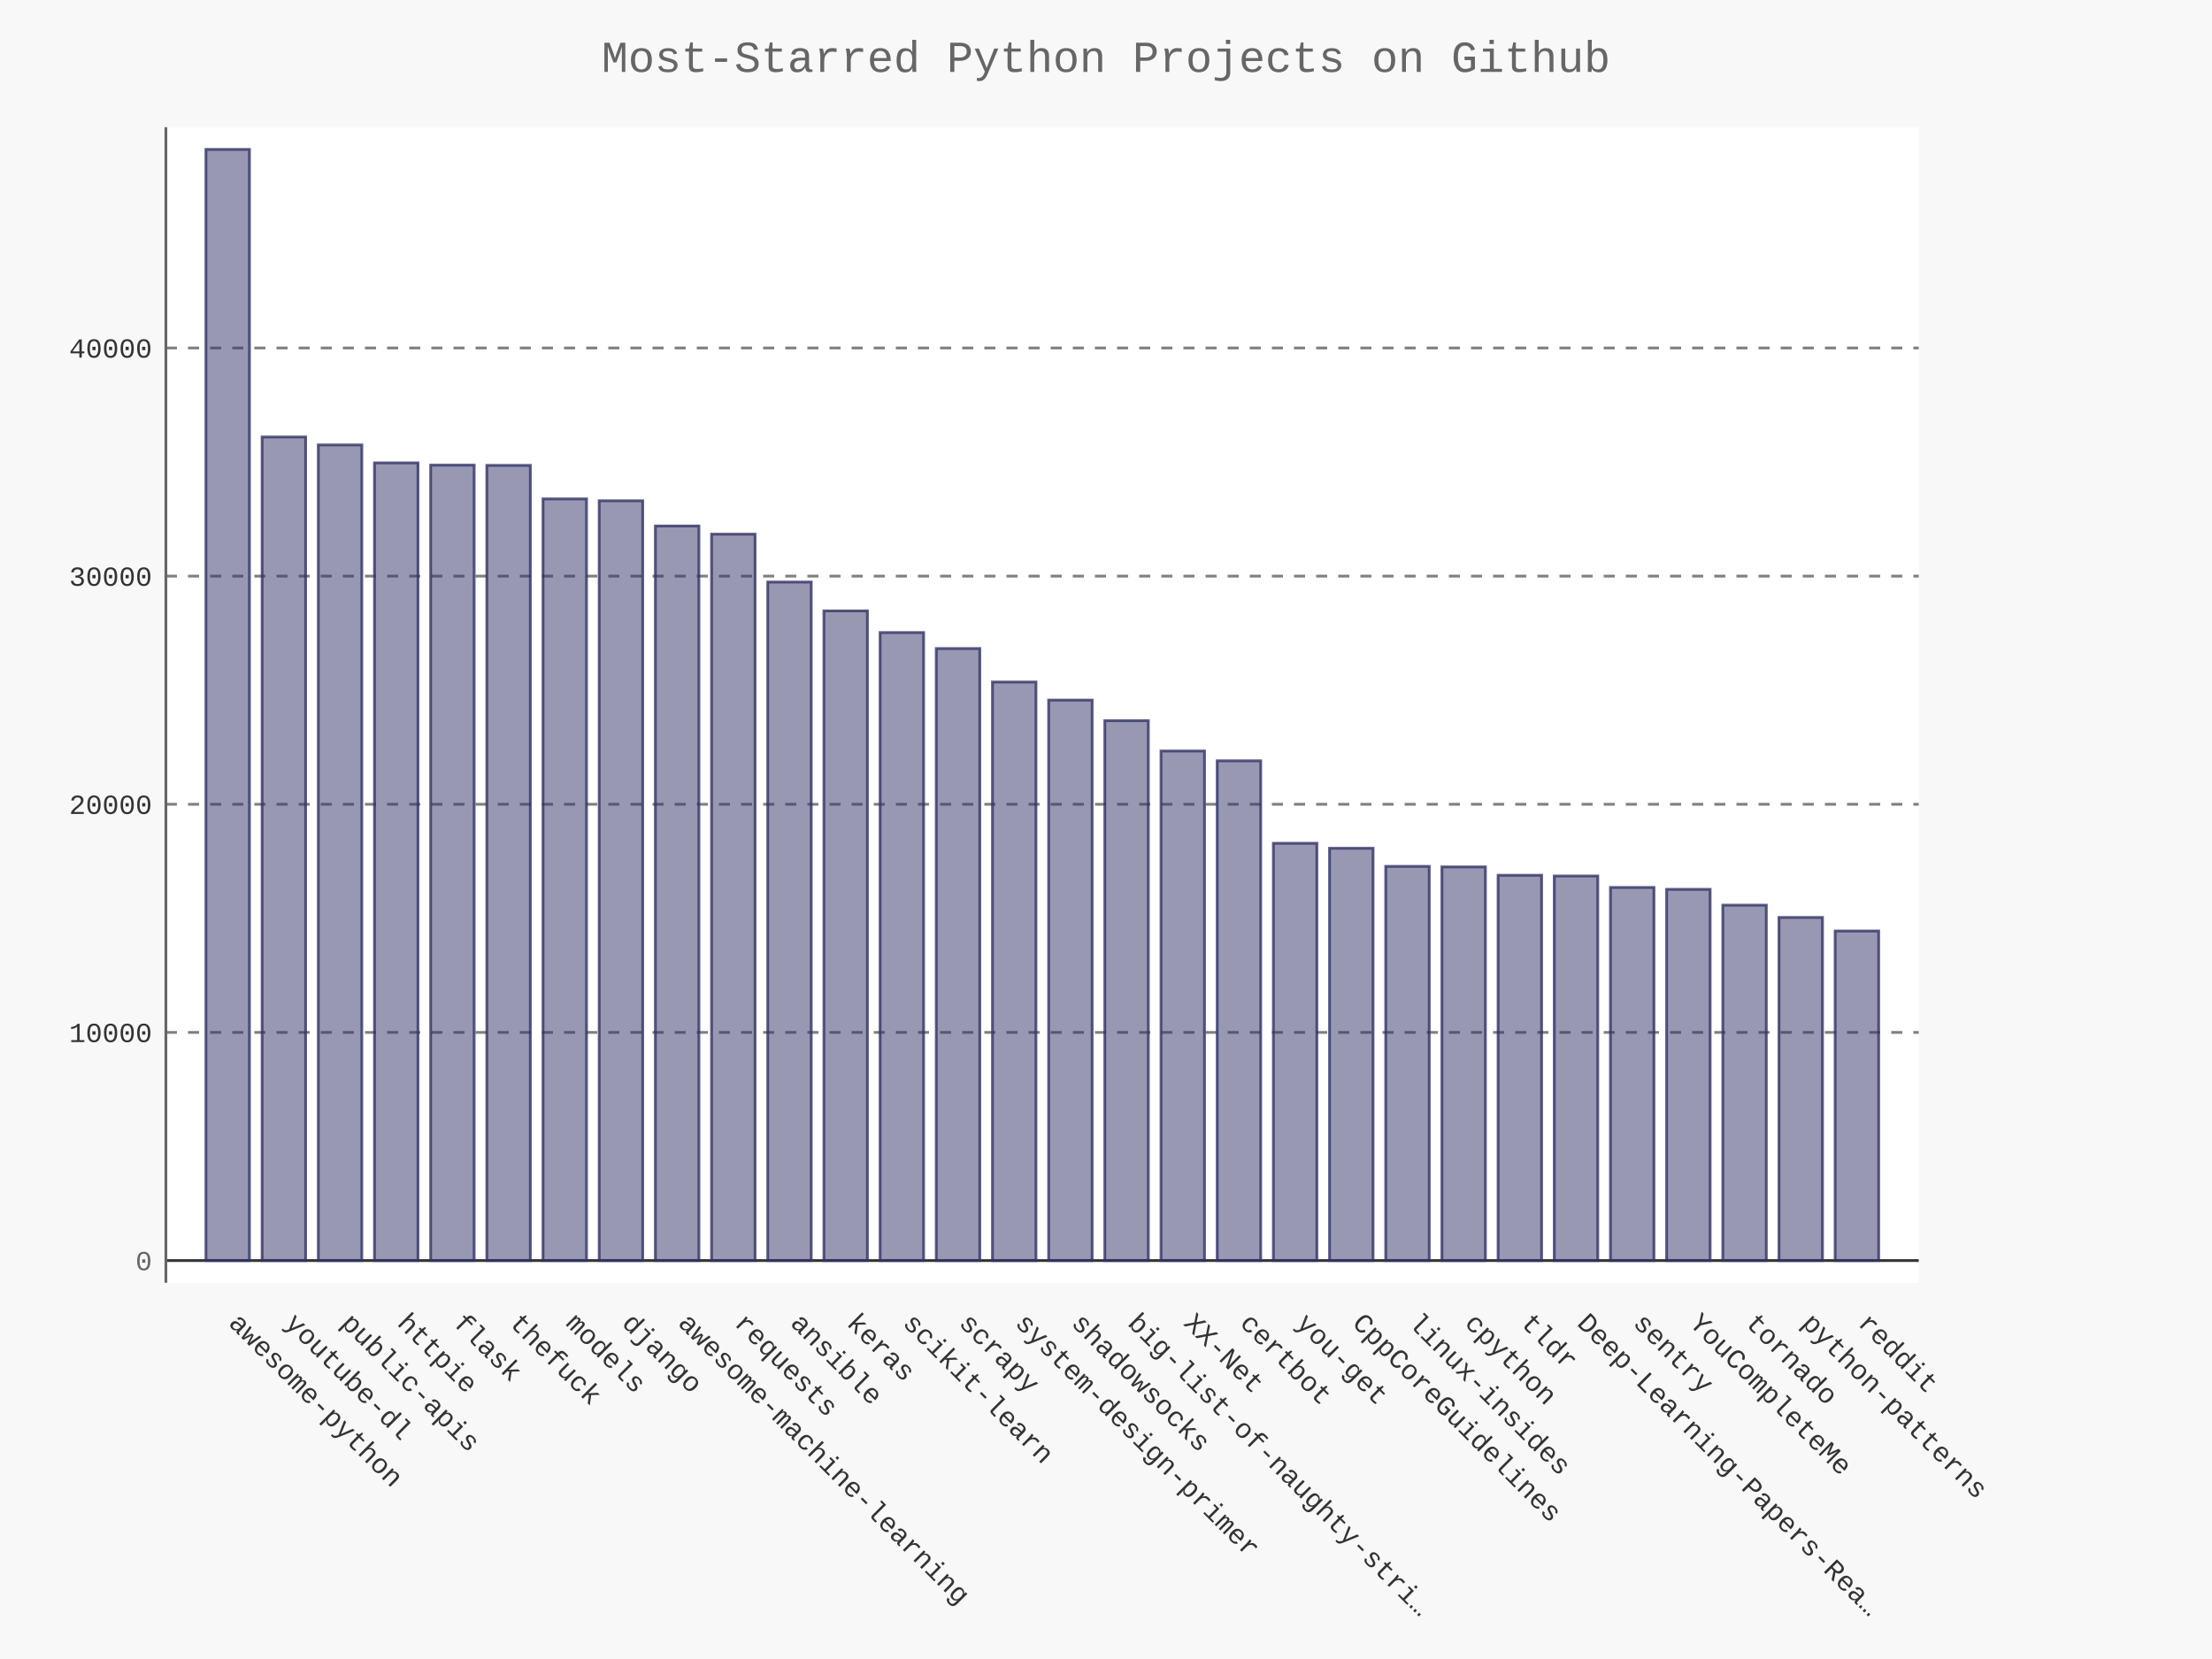
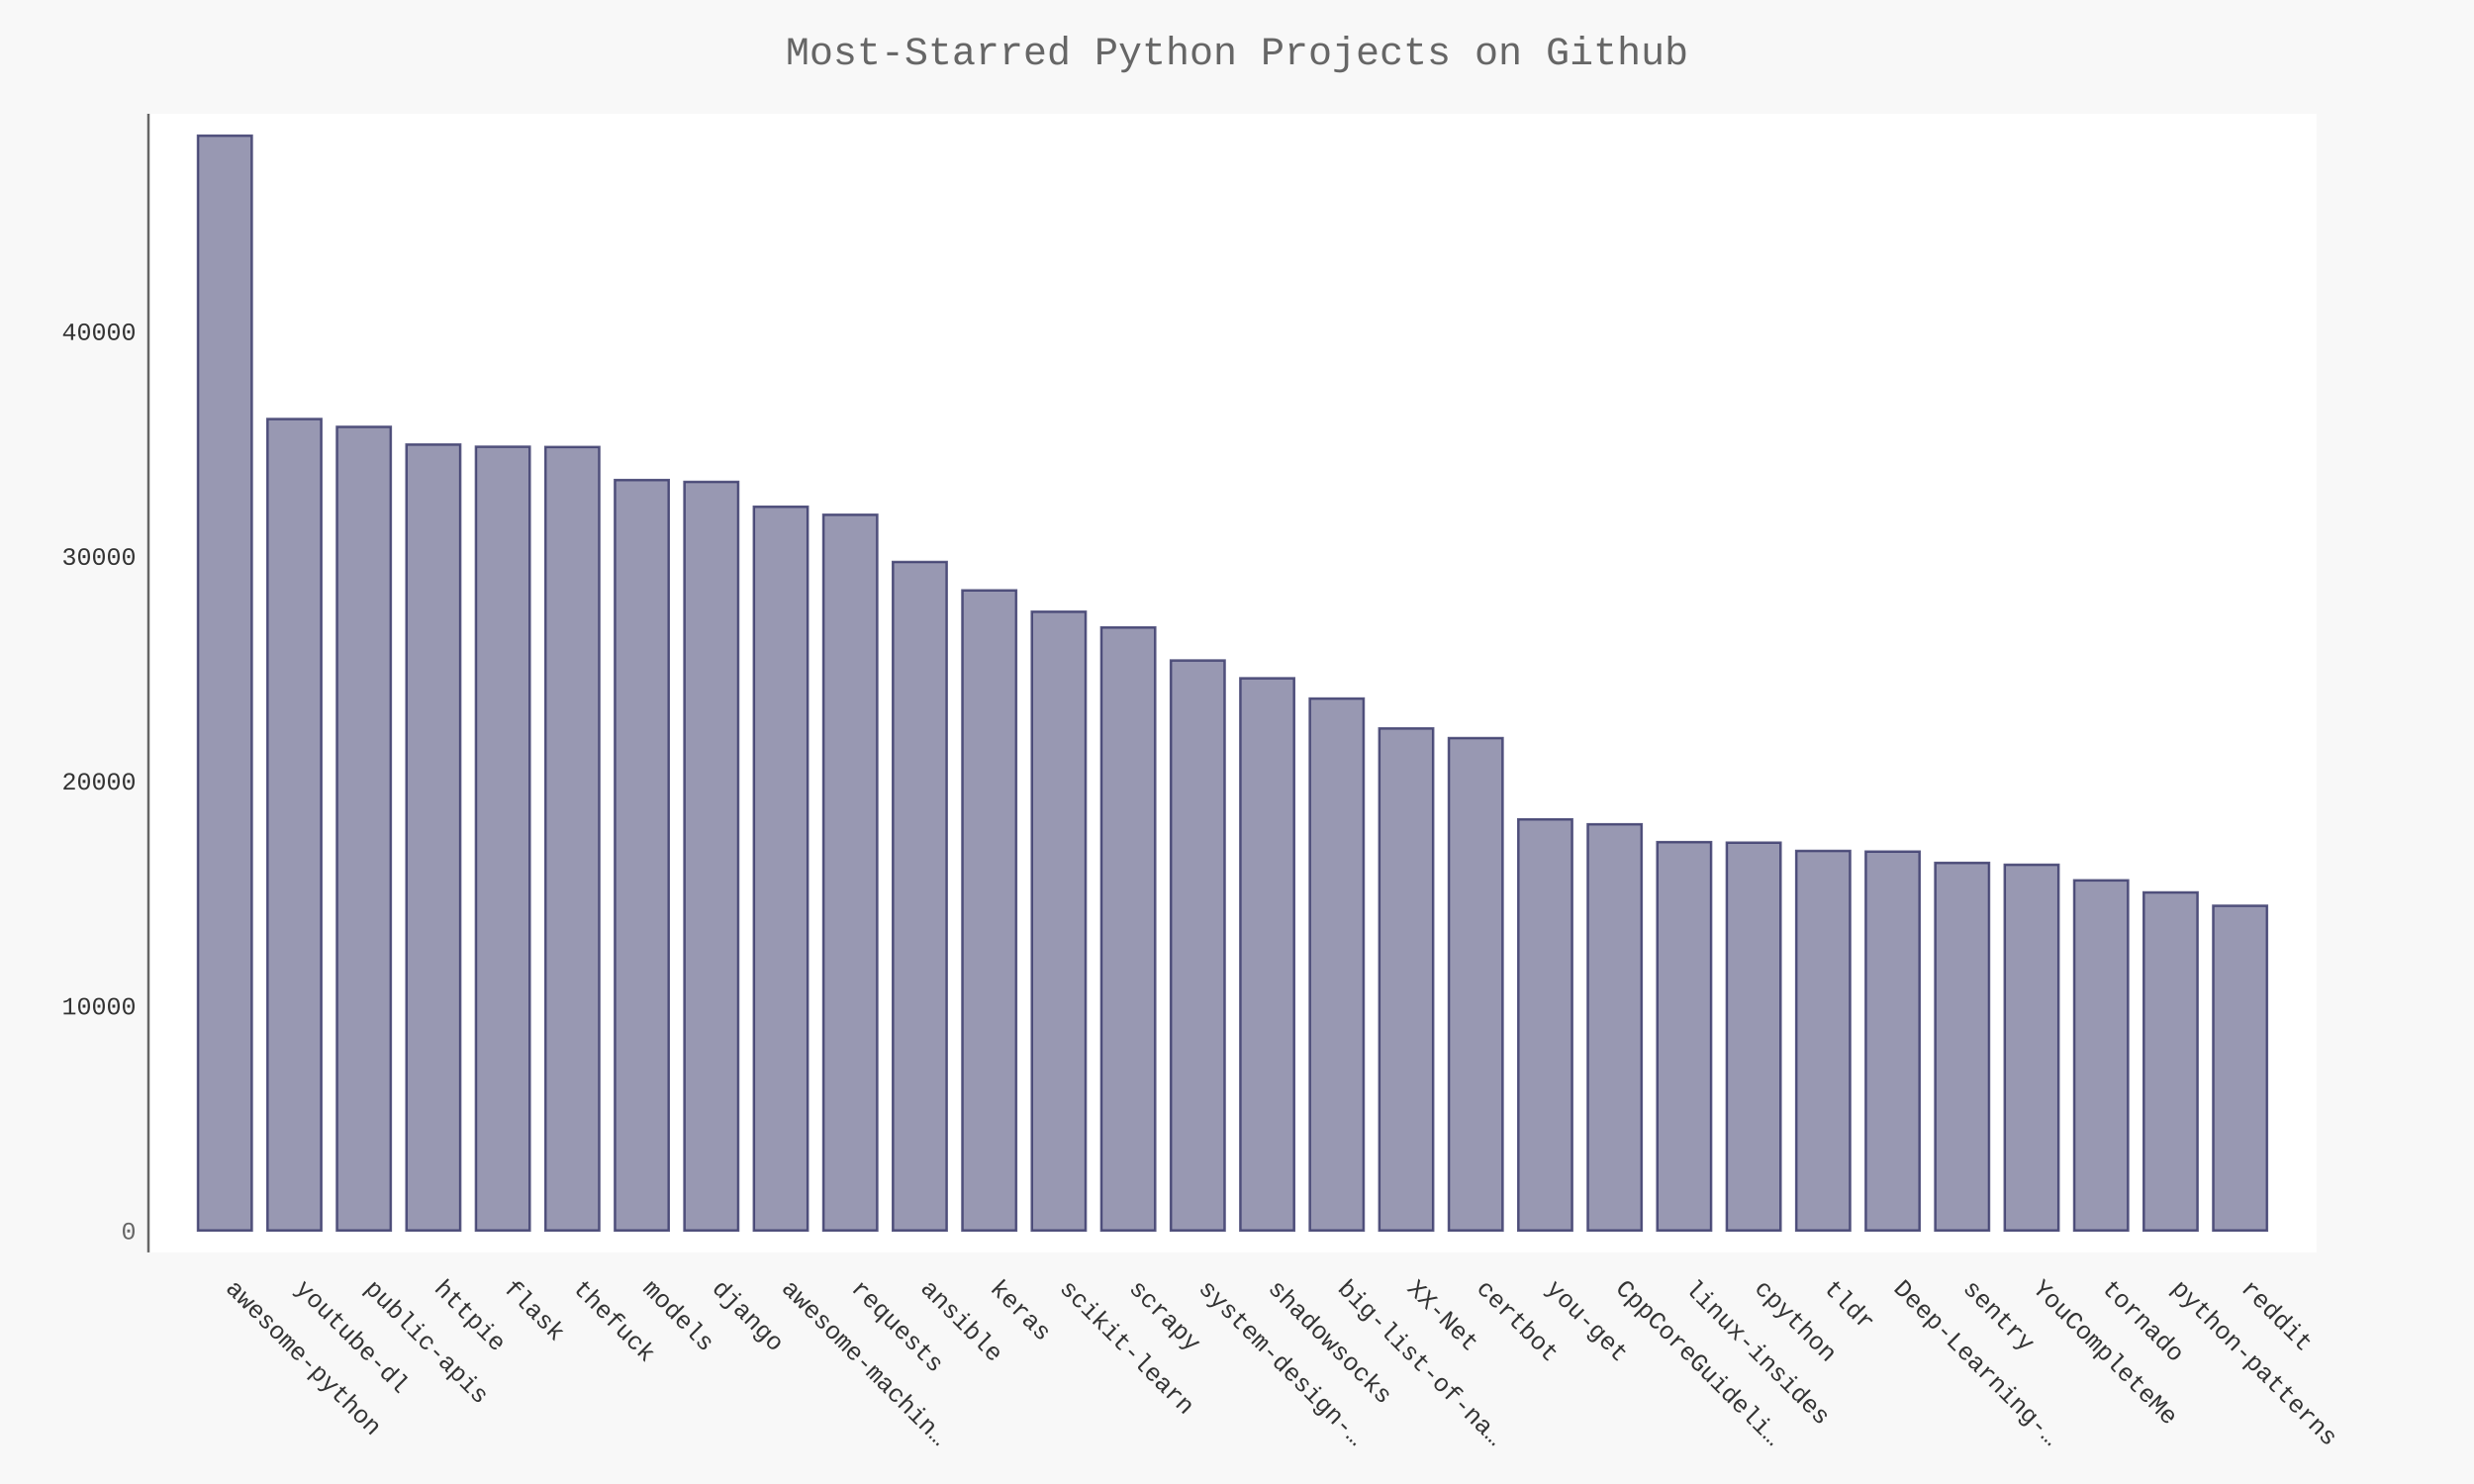
- <svg xmlns="http://www.w3.org/2000/svg" class="pygal-chart" id="chart-b73b1de7-3f4a-409f-a0e2-8036c4e209d2" viewBox="0 0 800 600">
+ <svg xmlns="http://www.w3.org/2000/svg" class="pygal-chart" id="chart-3bca8beb-904e-4b04-8799-5b335b74ffbe" viewBox="0 0 1000 600">
  <defs>
-     <style type="text/css">#chart-b73b1de7-3f4a-409f-a0e2-8036c4e209d2{-webkit-user-select:none;-webkit-font-smoothing:antialiased;font-family:Consolas,"Liberation Mono",Menlo,Courier,monospace}#chart-b73b1de7-3f4a-409f-a0e2-8036c4e209d2 .title{font-family:Consolas,"Liberation Mono",Menlo,Courier,monospace;font-size:16px}#chart-b73b1de7-3f4a-409f-a0e2-8036c4e209d2 .legends .legend text{font-family:Consolas,"Liberation Mono",Menlo,Courier,monospace;font-size:14px}#chart-b73b1de7-3f4a-409f-a0e2-8036c4e209d2 .axis text{font-family:Consolas,"Liberation Mono",Menlo,Courier,monospace;font-size:10px}#chart-b73b1de7-3f4a-409f-a0e2-8036c4e209d2 .axis text.major{font-family:Consolas,"Liberation Mono",Menlo,Courier,monospace;font-size:10px}#chart-b73b1de7-3f4a-409f-a0e2-8036c4e209d2 .text-overlay text.value{font-family:Consolas,"Liberation Mono",Menlo,Courier,monospace;font-size:16px}#chart-b73b1de7-3f4a-409f-a0e2-8036c4e209d2 .text-overlay text.label{font-family:Consolas,"Liberation Mono",Menlo,Courier,monospace;font-size:10px}#chart-b73b1de7-3f4a-409f-a0e2-8036c4e209d2 .tooltip{font-family:Consolas,"Liberation Mono",Menlo,Courier,monospace;font-size:14px}#chart-b73b1de7-3f4a-409f-a0e2-8036c4e209d2 text.no_data{font-family:Consolas,"Liberation Mono",Menlo,Courier,monospace;font-size:64px}
- #chart-b73b1de7-3f4a-409f-a0e2-8036c4e209d2{background-color:#f8f8f8}#chart-b73b1de7-3f4a-409f-a0e2-8036c4e209d2 path,#chart-b73b1de7-3f4a-409f-a0e2-8036c4e209d2 line,#chart-b73b1de7-3f4a-409f-a0e2-8036c4e209d2 rect,#chart-b73b1de7-3f4a-409f-a0e2-8036c4e209d2 circle{-webkit-transition:250ms ease-in;-moz-transition:250ms ease-in;transition:250ms ease-in}#chart-b73b1de7-3f4a-409f-a0e2-8036c4e209d2 .graph &gt; .background{fill:#f8f8f8}#chart-b73b1de7-3f4a-409f-a0e2-8036c4e209d2 .plot &gt; .background{fill:#ffffff}#chart-b73b1de7-3f4a-409f-a0e2-8036c4e209d2 .graph{fill:#333}#chart-b73b1de7-3f4a-409f-a0e2-8036c4e209d2 text.no_data{fill:#666}#chart-b73b1de7-3f4a-409f-a0e2-8036c4e209d2 .title{fill:#666}#chart-b73b1de7-3f4a-409f-a0e2-8036c4e209d2 .legends .legend text{fill:#333}#chart-b73b1de7-3f4a-409f-a0e2-8036c4e209d2 .legends .legend:hover text{fill:#666}#chart-b73b1de7-3f4a-409f-a0e2-8036c4e209d2 .axis .line{stroke:#666}#chart-b73b1de7-3f4a-409f-a0e2-8036c4e209d2 .axis .guide.line{stroke:rgba(0,0,0,0.5)}#chart-b73b1de7-3f4a-409f-a0e2-8036c4e209d2 .axis .major.line{stroke:#333}#chart-b73b1de7-3f4a-409f-a0e2-8036c4e209d2 .axis text.major{fill:#666}#chart-b73b1de7-3f4a-409f-a0e2-8036c4e209d2 .axis.y .guides:hover .guide.line,#chart-b73b1de7-3f4a-409f-a0e2-8036c4e209d2 .line-graph .axis.x .guides:hover .guide.line,#chart-b73b1de7-3f4a-409f-a0e2-8036c4e209d2 .stackedline-graph .axis.x .guides:hover .guide.line,#chart-b73b1de7-3f4a-409f-a0e2-8036c4e209d2 .xy-graph .axis.x .guides:hover .guide.line{stroke:#666}#chart-b73b1de7-3f4a-409f-a0e2-8036c4e209d2 .axis .guides:hover text{fill:#666}#chart-b73b1de7-3f4a-409f-a0e2-8036c4e209d2 .reactive{fill-opacity:.5;stroke-opacity:.8}#chart-b73b1de7-3f4a-409f-a0e2-8036c4e209d2 .ci{stroke:#333}#chart-b73b1de7-3f4a-409f-a0e2-8036c4e209d2 .reactive.active,#chart-b73b1de7-3f4a-409f-a0e2-8036c4e209d2 .active .reactive{fill-opacity:.9;stroke-opacity:.9;stroke-width:4}#chart-b73b1de7-3f4a-409f-a0e2-8036c4e209d2 .ci .reactive.active{stroke-width:1.5}#chart-b73b1de7-3f4a-409f-a0e2-8036c4e209d2 .series text{fill:#666}#chart-b73b1de7-3f4a-409f-a0e2-8036c4e209d2 .tooltip rect{fill:#ffffff;stroke:#666;-webkit-transition:opacity 250ms ease-in;-moz-transition:opacity 250ms ease-in;transition:opacity 250ms ease-in}#chart-b73b1de7-3f4a-409f-a0e2-8036c4e209d2 .tooltip .label{fill:#333}#chart-b73b1de7-3f4a-409f-a0e2-8036c4e209d2 .tooltip .label{fill:#333}#chart-b73b1de7-3f4a-409f-a0e2-8036c4e209d2 .tooltip .legend{font-size:.8em;fill:rgba(0,0,0,0.5)}#chart-b73b1de7-3f4a-409f-a0e2-8036c4e209d2 .tooltip .x_label{font-size:.6em;fill:#666}#chart-b73b1de7-3f4a-409f-a0e2-8036c4e209d2 .tooltip .xlink{font-size:.5em;text-decoration:underline}#chart-b73b1de7-3f4a-409f-a0e2-8036c4e209d2 .tooltip .value{font-size:1.5em}#chart-b73b1de7-3f4a-409f-a0e2-8036c4e209d2 .bound{font-size:.5em}#chart-b73b1de7-3f4a-409f-a0e2-8036c4e209d2 .max-value{font-size:.75em;fill:rgba(0,0,0,0.5)}#chart-b73b1de7-3f4a-409f-a0e2-8036c4e209d2 .map-element{fill:#ffffff;stroke:rgba(0,0,0,0.5) !important}#chart-b73b1de7-3f4a-409f-a0e2-8036c4e209d2 .map-element .reactive{fill-opacity:inherit;stroke-opacity:inherit}#chart-b73b1de7-3f4a-409f-a0e2-8036c4e209d2 .color-0,#chart-b73b1de7-3f4a-409f-a0e2-8036c4e209d2 .color-0 a:visited{stroke:#333366;fill:#333366}#chart-b73b1de7-3f4a-409f-a0e2-8036c4e209d2 .text-overlay .color-0 text{fill:black}
- #chart-b73b1de7-3f4a-409f-a0e2-8036c4e209d2 text.no_data{text-anchor:middle}#chart-b73b1de7-3f4a-409f-a0e2-8036c4e209d2 .guide.line{fill:none}#chart-b73b1de7-3f4a-409f-a0e2-8036c4e209d2 .centered{text-anchor:middle}#chart-b73b1de7-3f4a-409f-a0e2-8036c4e209d2 .title{text-anchor:middle}#chart-b73b1de7-3f4a-409f-a0e2-8036c4e209d2 .legends .legend text{fill-opacity:1}#chart-b73b1de7-3f4a-409f-a0e2-8036c4e209d2 .axis.x text{text-anchor:middle}#chart-b73b1de7-3f4a-409f-a0e2-8036c4e209d2 .axis.x:not(.web) text[transform]{text-anchor:start}#chart-b73b1de7-3f4a-409f-a0e2-8036c4e209d2 .axis.x:not(.web) text[transform].backwards{text-anchor:end}#chart-b73b1de7-3f4a-409f-a0e2-8036c4e209d2 .axis.y text{text-anchor:end}#chart-b73b1de7-3f4a-409f-a0e2-8036c4e209d2 .axis.y text[transform].backwards{text-anchor:start}#chart-b73b1de7-3f4a-409f-a0e2-8036c4e209d2 .axis.y2 text{text-anchor:start}#chart-b73b1de7-3f4a-409f-a0e2-8036c4e209d2 .axis.y2 text[transform].backwards{text-anchor:end}#chart-b73b1de7-3f4a-409f-a0e2-8036c4e209d2 .axis .guide.line{stroke-dasharray:4,4}#chart-b73b1de7-3f4a-409f-a0e2-8036c4e209d2 .axis .major.guide.line{stroke-dasharray:6,6}#chart-b73b1de7-3f4a-409f-a0e2-8036c4e209d2 .horizontal .axis.y .guide.line,#chart-b73b1de7-3f4a-409f-a0e2-8036c4e209d2 .horizontal .axis.y2 .guide.line,#chart-b73b1de7-3f4a-409f-a0e2-8036c4e209d2 .vertical .axis.x .guide.line{opacity:0}#chart-b73b1de7-3f4a-409f-a0e2-8036c4e209d2 .horizontal .axis.always_show .guide.line,#chart-b73b1de7-3f4a-409f-a0e2-8036c4e209d2 .vertical .axis.always_show .guide.line{opacity:1 !important}#chart-b73b1de7-3f4a-409f-a0e2-8036c4e209d2 .axis.y .guides:hover .guide.line,#chart-b73b1de7-3f4a-409f-a0e2-8036c4e209d2 .axis.y2 .guides:hover .guide.line,#chart-b73b1de7-3f4a-409f-a0e2-8036c4e209d2 .axis.x .guides:hover .guide.line{opacity:1}#chart-b73b1de7-3f4a-409f-a0e2-8036c4e209d2 .axis .guides:hover text{opacity:1}#chart-b73b1de7-3f4a-409f-a0e2-8036c4e209d2 .nofill{fill:none}#chart-b73b1de7-3f4a-409f-a0e2-8036c4e209d2 .subtle-fill{fill-opacity:.2}#chart-b73b1de7-3f4a-409f-a0e2-8036c4e209d2 .dot{stroke-width:1px;fill-opacity:1}#chart-b73b1de7-3f4a-409f-a0e2-8036c4e209d2 .dot.active{stroke-width:5px}#chart-b73b1de7-3f4a-409f-a0e2-8036c4e209d2 .dot.negative{fill:transparent}#chart-b73b1de7-3f4a-409f-a0e2-8036c4e209d2 text,#chart-b73b1de7-3f4a-409f-a0e2-8036c4e209d2 tspan{stroke:none !important}#chart-b73b1de7-3f4a-409f-a0e2-8036c4e209d2 .series text.active{opacity:1}#chart-b73b1de7-3f4a-409f-a0e2-8036c4e209d2 .tooltip rect{fill-opacity:.95;stroke-width:.5}#chart-b73b1de7-3f4a-409f-a0e2-8036c4e209d2 .tooltip text{fill-opacity:1}#chart-b73b1de7-3f4a-409f-a0e2-8036c4e209d2 .showable{visibility:hidden}#chart-b73b1de7-3f4a-409f-a0e2-8036c4e209d2 .showable.shown{visibility:visible}#chart-b73b1de7-3f4a-409f-a0e2-8036c4e209d2 .gauge-background{fill:rgba(229,229,229,1);stroke:none}#chart-b73b1de7-3f4a-409f-a0e2-8036c4e209d2 .bg-lines{stroke:#f8f8f8;stroke-width:2px}</style>
+     <style type="text/css">#chart-3bca8beb-904e-4b04-8799-5b335b74ffbe{-webkit-user-select:none;-webkit-font-smoothing:antialiased;font-family:Consolas,"Liberation Mono",Menlo,Courier,monospace}#chart-3bca8beb-904e-4b04-8799-5b335b74ffbe .title{font-family:Consolas,"Liberation Mono",Menlo,Courier,monospace;font-size:16px}#chart-3bca8beb-904e-4b04-8799-5b335b74ffbe .legends .legend text{font-family:Consolas,"Liberation Mono",Menlo,Courier,monospace;font-size:14px}#chart-3bca8beb-904e-4b04-8799-5b335b74ffbe .axis text{font-family:Consolas,"Liberation Mono",Menlo,Courier,monospace;font-size:10px}#chart-3bca8beb-904e-4b04-8799-5b335b74ffbe .axis text.major{font-family:Consolas,"Liberation Mono",Menlo,Courier,monospace;font-size:10px}#chart-3bca8beb-904e-4b04-8799-5b335b74ffbe .text-overlay text.value{font-family:Consolas,"Liberation Mono",Menlo,Courier,monospace;font-size:16px}#chart-3bca8beb-904e-4b04-8799-5b335b74ffbe .text-overlay text.label{font-family:Consolas,"Liberation Mono",Menlo,Courier,monospace;font-size:10px}#chart-3bca8beb-904e-4b04-8799-5b335b74ffbe .tooltip{font-family:Consolas,"Liberation Mono",Menlo,Courier,monospace;font-size:14px}#chart-3bca8beb-904e-4b04-8799-5b335b74ffbe text.no_data{font-family:Consolas,"Liberation Mono",Menlo,Courier,monospace;font-size:64px}
+ #chart-3bca8beb-904e-4b04-8799-5b335b74ffbe{background-color:#f8f8f8}#chart-3bca8beb-904e-4b04-8799-5b335b74ffbe path,#chart-3bca8beb-904e-4b04-8799-5b335b74ffbe line,#chart-3bca8beb-904e-4b04-8799-5b335b74ffbe rect,#chart-3bca8beb-904e-4b04-8799-5b335b74ffbe circle{-webkit-transition:250ms ease-in;-moz-transition:250ms ease-in;transition:250ms ease-in}#chart-3bca8beb-904e-4b04-8799-5b335b74ffbe .graph &gt; .background{fill:#f8f8f8}#chart-3bca8beb-904e-4b04-8799-5b335b74ffbe .plot &gt; .background{fill:#ffffff}#chart-3bca8beb-904e-4b04-8799-5b335b74ffbe .graph{fill:#333}#chart-3bca8beb-904e-4b04-8799-5b335b74ffbe text.no_data{fill:#666}#chart-3bca8beb-904e-4b04-8799-5b335b74ffbe .title{fill:#666}#chart-3bca8beb-904e-4b04-8799-5b335b74ffbe .legends .legend text{fill:#333}#chart-3bca8beb-904e-4b04-8799-5b335b74ffbe .legends .legend:hover text{fill:#666}#chart-3bca8beb-904e-4b04-8799-5b335b74ffbe .axis .line{stroke:#666}#chart-3bca8beb-904e-4b04-8799-5b335b74ffbe .axis .guide.line{stroke:rgba(0,0,0,0.5)}#chart-3bca8beb-904e-4b04-8799-5b335b74ffbe .axis .major.line{stroke:#333}#chart-3bca8beb-904e-4b04-8799-5b335b74ffbe .axis text.major{fill:#666}#chart-3bca8beb-904e-4b04-8799-5b335b74ffbe .axis.y .guides:hover .guide.line,#chart-3bca8beb-904e-4b04-8799-5b335b74ffbe .line-graph .axis.x .guides:hover .guide.line,#chart-3bca8beb-904e-4b04-8799-5b335b74ffbe .stackedline-graph .axis.x .guides:hover .guide.line,#chart-3bca8beb-904e-4b04-8799-5b335b74ffbe .xy-graph .axis.x .guides:hover .guide.line{stroke:#666}#chart-3bca8beb-904e-4b04-8799-5b335b74ffbe .axis .guides:hover text{fill:#666}#chart-3bca8beb-904e-4b04-8799-5b335b74ffbe .reactive{fill-opacity:.5;stroke-opacity:.8}#chart-3bca8beb-904e-4b04-8799-5b335b74ffbe .ci{stroke:#333}#chart-3bca8beb-904e-4b04-8799-5b335b74ffbe .reactive.active,#chart-3bca8beb-904e-4b04-8799-5b335b74ffbe .active .reactive{fill-opacity:.9;stroke-opacity:.9;stroke-width:4}#chart-3bca8beb-904e-4b04-8799-5b335b74ffbe .ci .reactive.active{stroke-width:1.5}#chart-3bca8beb-904e-4b04-8799-5b335b74ffbe .series text{fill:#666}#chart-3bca8beb-904e-4b04-8799-5b335b74ffbe .tooltip rect{fill:#ffffff;stroke:#666;-webkit-transition:opacity 250ms ease-in;-moz-transition:opacity 250ms ease-in;transition:opacity 250ms ease-in}#chart-3bca8beb-904e-4b04-8799-5b335b74ffbe .tooltip .label{fill:#333}#chart-3bca8beb-904e-4b04-8799-5b335b74ffbe .tooltip .label{fill:#333}#chart-3bca8beb-904e-4b04-8799-5b335b74ffbe .tooltip .legend{font-size:.8em;fill:rgba(0,0,0,0.5)}#chart-3bca8beb-904e-4b04-8799-5b335b74ffbe .tooltip .x_label{font-size:.6em;fill:#666}#chart-3bca8beb-904e-4b04-8799-5b335b74ffbe .tooltip .xlink{font-size:.5em;text-decoration:underline}#chart-3bca8beb-904e-4b04-8799-5b335b74ffbe .tooltip .value{font-size:1.5em}#chart-3bca8beb-904e-4b04-8799-5b335b74ffbe .bound{font-size:.5em}#chart-3bca8beb-904e-4b04-8799-5b335b74ffbe .max-value{font-size:.75em;fill:rgba(0,0,0,0.5)}#chart-3bca8beb-904e-4b04-8799-5b335b74ffbe .map-element{fill:#ffffff;stroke:rgba(0,0,0,0.5) !important}#chart-3bca8beb-904e-4b04-8799-5b335b74ffbe .map-element .reactive{fill-opacity:inherit;stroke-opacity:inherit}#chart-3bca8beb-904e-4b04-8799-5b335b74ffbe .color-0,#chart-3bca8beb-904e-4b04-8799-5b335b74ffbe .color-0 a:visited{stroke:#333366;fill:#333366}#chart-3bca8beb-904e-4b04-8799-5b335b74ffbe .text-overlay .color-0 text{fill:black}
+ #chart-3bca8beb-904e-4b04-8799-5b335b74ffbe text.no_data{text-anchor:middle}#chart-3bca8beb-904e-4b04-8799-5b335b74ffbe .guide.line{fill:none}#chart-3bca8beb-904e-4b04-8799-5b335b74ffbe .centered{text-anchor:middle}#chart-3bca8beb-904e-4b04-8799-5b335b74ffbe .title{text-anchor:middle}#chart-3bca8beb-904e-4b04-8799-5b335b74ffbe .legends .legend text{fill-opacity:1}#chart-3bca8beb-904e-4b04-8799-5b335b74ffbe .axis.x text{text-anchor:middle}#chart-3bca8beb-904e-4b04-8799-5b335b74ffbe .axis.x:not(.web) text[transform]{text-anchor:start}#chart-3bca8beb-904e-4b04-8799-5b335b74ffbe .axis.x:not(.web) text[transform].backwards{text-anchor:end}#chart-3bca8beb-904e-4b04-8799-5b335b74ffbe .axis.y text{text-anchor:end}#chart-3bca8beb-904e-4b04-8799-5b335b74ffbe .axis.y text[transform].backwards{text-anchor:start}#chart-3bca8beb-904e-4b04-8799-5b335b74ffbe .axis.y2 text{text-anchor:start}#chart-3bca8beb-904e-4b04-8799-5b335b74ffbe .axis.y2 text[transform].backwards{text-anchor:end}#chart-3bca8beb-904e-4b04-8799-5b335b74ffbe .axis .guide.line{stroke-dasharray:4,4}#chart-3bca8beb-904e-4b04-8799-5b335b74ffbe .axis .major.guide.line{stroke-dasharray:6,6}#chart-3bca8beb-904e-4b04-8799-5b335b74ffbe .horizontal .axis.y .guide.line,#chart-3bca8beb-904e-4b04-8799-5b335b74ffbe .horizontal .axis.y2 .guide.line,#chart-3bca8beb-904e-4b04-8799-5b335b74ffbe .vertical .axis.x .guide.line{opacity:0}#chart-3bca8beb-904e-4b04-8799-5b335b74ffbe .horizontal .axis.always_show .guide.line,#chart-3bca8beb-904e-4b04-8799-5b335b74ffbe .vertical .axis.always_show .guide.line{opacity:1 !important}#chart-3bca8beb-904e-4b04-8799-5b335b74ffbe .axis.y .guides:hover .guide.line,#chart-3bca8beb-904e-4b04-8799-5b335b74ffbe .axis.y2 .guides:hover .guide.line,#chart-3bca8beb-904e-4b04-8799-5b335b74ffbe .axis.x .guides:hover .guide.line{opacity:1}#chart-3bca8beb-904e-4b04-8799-5b335b74ffbe .axis .guides:hover text{opacity:1}#chart-3bca8beb-904e-4b04-8799-5b335b74ffbe .nofill{fill:none}#chart-3bca8beb-904e-4b04-8799-5b335b74ffbe .subtle-fill{fill-opacity:.2}#chart-3bca8beb-904e-4b04-8799-5b335b74ffbe .dot{stroke-width:1px;fill-opacity:1}#chart-3bca8beb-904e-4b04-8799-5b335b74ffbe .dot.active{stroke-width:5px}#chart-3bca8beb-904e-4b04-8799-5b335b74ffbe .dot.negative{fill:transparent}#chart-3bca8beb-904e-4b04-8799-5b335b74ffbe text,#chart-3bca8beb-904e-4b04-8799-5b335b74ffbe tspan{stroke:none !important}#chart-3bca8beb-904e-4b04-8799-5b335b74ffbe .series text.active{opacity:1}#chart-3bca8beb-904e-4b04-8799-5b335b74ffbe .tooltip rect{fill-opacity:.95;stroke-width:.5}#chart-3bca8beb-904e-4b04-8799-5b335b74ffbe .tooltip text{fill-opacity:1}#chart-3bca8beb-904e-4b04-8799-5b335b74ffbe .showable{visibility:hidden}#chart-3bca8beb-904e-4b04-8799-5b335b74ffbe .showable.shown{visibility:visible}#chart-3bca8beb-904e-4b04-8799-5b335b74ffbe .gauge-background{fill:rgba(229,229,229,1);stroke:none}#chart-3bca8beb-904e-4b04-8799-5b335b74ffbe .bg-lines{stroke:#f8f8f8;stroke-width:2px}</style>
  </defs>
  <g class="graph bar-graph vertical">
-     <rect class="background" height="600" width="800" x="0" y="0" />
+     <rect class="background" height="600" width="1000" x="0" y="0" />
    <g class="plot" transform="translate(60, 46)">
-       <rect class="background" height="417.934" width="633.934" x="0" y="0" />
-       <g class="axis y always_show">
-         <g class="guides">
-           <path class="axis major line" d="M0 409.897 h633.934" />
-           <text class="major" x="-5" y="413.397">0</text>
-         </g>
-         <g class="guides">
-           <path class="guide line" d="M0 327.385 h633.934" />
-           <text class="" x="-5" y="330.885">10000</text>
-         </g>
-         <g class="guides">
-           <path class="guide line" d="M0 244.872 h633.934" />
-           <text class="" x="-5" y="248.372">20000</text>
-         </g>
-         <g class="guides">
-           <path class="guide line" d="M0 162.36 h633.934" />
-           <text class="" x="-5" y="165.86">30000</text>
-         </g>
-         <g class="guides">
-           <path class="guide line" d="M0 79.848 h633.934" />
-           <text class="" x="-5" y="83.348">40000</text>
+       <rect class="background" height="460.36" width="876.36" x="0" y="0" />
+       <g class="axis y">
+         <g class="guides">
+           <text class="major" x="-5" y="455.007">0</text>
+         </g>
+         <g class="guides">
+           <text class="" x="-5" y="364.121">10000</text>
+         </g>
+         <g class="guides">
+           <text class="" x="-5" y="273.234">20000</text>
+         </g>
+         <g class="guides">
+           <text class="" x="-5" y="182.347">30000</text>
+         </g>
+         <g class="guides">
+           <text class="" x="-5" y="91.461">40000</text>
        </g>
      </g>
      <g class="axis x">
-         <path class="line" d="M0 0 v417.934" />
-         <g class="guides">
-           <path class="guide line" d="M22.35 0 v417.934" />
-           <text class="" transform="rotate(45 22.35024 432.934)" x="22.35" y="432.934">awesome-python</text>
-         </g>
-         <g class="guides">
-           <path class="guide line" d="M42.669 0 v417.934" />
-           <text class="" transform="rotate(45 42.66863 432.934)" x="42.669" y="432.934">youtube-dl</text>
-         </g>
-         <g class="guides">
-           <path class="guide line" d="M62.987 0 v417.934" />
-           <text class="" transform="rotate(45 62.98703 432.934)" x="62.987" y="432.934">public-apis</text>
-         </g>
-         <g class="guides">
-           <path class="guide line" d="M83.305 0 v417.934" />
-           <text class="" transform="rotate(45 83.30543 432.934)" x="83.305" y="432.934">httpie</text>
-         </g>
-         <g class="guides">
-           <path class="guide line" d="M103.624 0 v417.934" />
-           <text class="" transform="rotate(45 103.6238 432.934)" x="103.624" y="432.934">flask</text>
-         </g>
-         <g class="guides">
-           <path class="guide line" d="M123.942 0 v417.934" />
-           <text class="" transform="rotate(45 123.9422 432.934)" x="123.942" y="432.934">thefuck</text>
-         </g>
-         <g class="guides">
-           <path class="guide line" d="M144.261 0 v417.934" />
-           <text class="" transform="rotate(45 144.2606 432.934)" x="144.261" y="432.934">models</text>
-         </g>
-         <g class="guides">
-           <path class="guide line" d="M164.579 0 v417.934" />
-           <text class="" transform="rotate(45 164.579 432.934)" x="164.579" y="432.934">django</text>
-         </g>
-         <g class="guides">
-           <path class="guide line" d="M184.897 0 v417.934" />
-           <text class="" transform="rotate(45 184.8974 432.934)" x="184.897" y="432.934">awesome-machine-learning</text>
-         </g>
-         <g class="guides">
-           <path class="guide line" d="M205.216 0 v417.934" />
-           <text class="" transform="rotate(45 205.2158 432.934)" x="205.216" y="432.934">requests</text>
-         </g>
-         <g class="guides">
-           <path class="guide line" d="M225.534 0 v417.934" />
-           <text class="" transform="rotate(45 225.5342 432.934)" x="225.534" y="432.934">ansible</text>
-         </g>
-         <g class="guides">
-           <path class="guide line" d="M245.853 0 v417.934" />
-           <text class="" transform="rotate(45 245.8526 432.934)" x="245.853" y="432.934">keras</text>
-         </g>
-         <g class="guides">
-           <path class="guide line" d="M266.171 0 v417.934" />
-           <text class="" transform="rotate(45 266.171 432.934)" x="266.171" y="432.934">scikit-learn</text>
-         </g>
-         <g class="guides">
-           <path class="guide line" d="M286.489 0 v417.934" />
-           <text class="" transform="rotate(45 286.4894 432.934)" x="286.489" y="432.934">scrapy</text>
-         </g>
-         <g class="guides">
-           <path class="guide line" d="M306.808 0 v417.934" />
-           <text class="" transform="rotate(45 306.8078 432.934)" x="306.808" y="432.934">system-design-primer</text>
-         </g>
-         <g class="guides">
-           <path class="guide line" d="M327.126 0 v417.934" />
-           <text class="" transform="rotate(45 327.1262 432.934)" x="327.126" y="432.934">shadowsocks</text>
-         </g>
-         <g class="guides">
-           <path class="guide line" d="M347.445 0 v417.934" />
-           <text class="" transform="rotate(45 347.4446 432.934)" x="347.445" y="432.934">big-list-of-naughty-stri…</text>
-         </g>
-         <g class="guides">
-           <path class="guide line" d="M367.763 0 v417.934" />
-           <text class="" transform="rotate(45 367.763 432.934)" x="367.763" y="432.934">XX-Net</text>
-         </g>
-         <g class="guides">
-           <path class="guide line" d="M388.081 0 v417.934" />
-           <text class="" transform="rotate(45 388.0814 432.934)" x="388.081" y="432.934">certbot</text>
-         </g>
-         <g class="guides">
-           <path class="guide line" d="M408.4 0 v417.934" />
-           <text class="" transform="rotate(45 408.3998 432.934)" x="408.4" y="432.934">you-get</text>
-         </g>
-         <g class="guides">
-           <path class="guide line" d="M428.718 0 v417.934" />
-           <text class="" transform="rotate(45 428.7182 432.934)" x="428.718" y="432.934">CppCoreGuidelines</text>
-         </g>
-         <g class="guides">
-           <path class="guide line" d="M449.037 0 v417.934" />
-           <text class="" transform="rotate(45 449.0366 432.934)" x="449.037" y="432.934">linux-insides</text>
-         </g>
-         <g class="guides">
-           <path class="guide line" d="M469.355 0 v417.934" />
-           <text class="" transform="rotate(45 469.355 432.934)" x="469.355" y="432.934">cpython</text>
-         </g>
-         <g class="guides">
-           <path class="guide line" d="M489.673 0 v417.934" />
-           <text class="" transform="rotate(45 489.6734 432.934)" x="489.673" y="432.934">tldr</text>
-         </g>
-         <g class="guides">
-           <path class="guide line" d="M509.992 0 v417.934" />
-           <text class="" transform="rotate(45 509.9918 432.934)" x="509.992" y="432.934">Deep-Learning-Papers-Rea…</text>
-         </g>
-         <g class="guides">
-           <path class="guide line" d="M530.31 0 v417.934" />
-           <text class="" transform="rotate(45 530.3102 432.934)" x="530.31" y="432.934">sentry</text>
-         </g>
-         <g class="guides">
-           <path class="guide line" d="M550.629 0 v417.934" />
-           <text class="" transform="rotate(45 550.6286 432.934)" x="550.629" y="432.934">YouCompleteMe</text>
-         </g>
-         <g class="guides">
-           <path class="guide line" d="M570.947 0 v417.934" />
-           <text class="" transform="rotate(45 570.947 432.934)" x="570.947" y="432.934">tornado</text>
-         </g>
-         <g class="guides">
-           <path class="guide line" d="M591.265 0 v417.934" />
-           <text class="" transform="rotate(45 591.2653 432.934)" x="591.265" y="432.934">python-patterns</text>
-         </g>
-         <g class="guides">
-           <path class="guide line" d="M611.584 0 v417.934" />
-           <text class="" transform="rotate(45 611.5837 432.934)" x="611.584" y="432.934">reddit</text>
+         <path class="line" d="M0 0 v460.36" />
+         <g class="guides">
+           <path class="guide line" d="M30.897 0 v460.36" />
+           <text class="" transform="rotate(45 30.89732 475.3604)" x="30.897" y="475.36">awesome-python</text>
+         </g>
+         <g class="guides">
+           <path class="guide line" d="M58.986 0 v460.36" />
+           <text class="" transform="rotate(45 58.9858 475.3604)" x="58.986" y="475.36">youtube-dl</text>
+         </g>
+         <g class="guides">
+           <path class="guide line" d="M87.074 0 v460.36" />
+           <text class="" transform="rotate(45 87.07427 475.3604)" x="87.074" y="475.36">public-apis</text>
+         </g>
+         <g class="guides">
+           <path class="guide line" d="M115.163 0 v460.36" />
+           <text class="" transform="rotate(45 115.1627 475.3604)" x="115.163" y="475.36">httpie</text>
+         </g>
+         <g class="guides">
+           <path class="guide line" d="M143.251 0 v460.36" />
+           <text class="" transform="rotate(45 143.2512 475.3604)" x="143.251" y="475.36">flask</text>
+         </g>
+         <g class="guides">
+           <path class="guide line" d="M171.34 0 v460.36" />
+           <text class="" transform="rotate(45 171.3397 475.3604)" x="171.34" y="475.36">thefuck</text>
+         </g>
+         <g class="guides">
+           <path class="guide line" d="M199.428 0 v460.36" />
+           <text class="" transform="rotate(45 199.4282 475.3604)" x="199.428" y="475.36">models</text>
+         </g>
+         <g class="guides">
+           <path class="guide line" d="M227.517 0 v460.36" />
+           <text class="" transform="rotate(45 227.5166 475.3604)" x="227.517" y="475.36">django</text>
+         </g>
+         <g class="guides">
+           <path class="guide line" d="M255.605 0 v460.36" />
+           <text class="" transform="rotate(45 255.6051 475.3604)" x="255.605" y="475.36">awesome-machin…</text>
+         </g>
+         <g class="guides">
+           <path class="guide line" d="M283.694 0 v460.36" />
+           <text class="" transform="rotate(45 283.6936 475.3604)" x="283.694" y="475.36">requests</text>
+         </g>
+         <g class="guides">
+           <path class="guide line" d="M311.782 0 v460.36" />
+           <text class="" transform="rotate(45 311.7821 475.3604)" x="311.782" y="475.36">ansible</text>
+         </g>
+         <g class="guides">
+           <path class="guide line" d="M339.871 0 v460.36" />
+           <text class="" transform="rotate(45 339.8705 475.3604)" x="339.871" y="475.36">keras</text>
+         </g>
+         <g class="guides">
+           <path class="guide line" d="M367.959 0 v460.36" />
+           <text class="" transform="rotate(45 367.959 475.3604)" x="367.959" y="475.36">scikit-learn</text>
+         </g>
+         <g class="guides">
+           <path class="guide line" d="M396.047 0 v460.36" />
+           <text class="" transform="rotate(45 396.0475 475.3604)" x="396.047" y="475.36">scrapy</text>
+         </g>
+         <g class="guides">
+           <path class="guide line" d="M424.136 0 v460.36" />
+           <text class="" transform="rotate(45 424.136 475.3604)" x="424.136" y="475.36">system-design-…</text>
+         </g>
+         <g class="guides">
+           <path class="guide line" d="M452.224 0 v460.36" />
+           <text class="" transform="rotate(45 452.2244 475.3604)" x="452.224" y="475.36">shadowsocks</text>
+         </g>
+         <g class="guides">
+           <path class="guide line" d="M480.313 0 v460.36" />
+           <text class="" transform="rotate(45 480.3129 475.3604)" x="480.313" y="475.36">big-list-of-na…</text>
+         </g>
+         <g class="guides">
+           <path class="guide line" d="M508.401 0 v460.36" />
+           <text class="" transform="rotate(45 508.4014 475.3604)" x="508.401" y="475.36">XX-Net</text>
+         </g>
+         <g class="guides">
+           <path class="guide line" d="M536.49 0 v460.36" />
+           <text class="" transform="rotate(45 536.4899 475.3604)" x="536.49" y="475.36">certbot</text>
+         </g>
+         <g class="guides">
+           <path class="guide line" d="M564.578 0 v460.36" />
+           <text class="" transform="rotate(45 564.5783 475.3604)" x="564.578" y="475.36">you-get</text>
+         </g>
+         <g class="guides">
+           <path class="guide line" d="M592.667 0 v460.36" />
+           <text class="" transform="rotate(45 592.6668 475.3604)" x="592.667" y="475.36">CppCoreGuideli…</text>
+         </g>
+         <g class="guides">
+           <path class="guide line" d="M620.755 0 v460.36" />
+           <text class="" transform="rotate(45 620.7553 475.3604)" x="620.755" y="475.36">linux-insides</text>
+         </g>
+         <g class="guides">
+           <path class="guide line" d="M648.844 0 v460.36" />
+           <text class="" transform="rotate(45 648.8438 475.3604)" x="648.844" y="475.36">cpython</text>
+         </g>
+         <g class="guides">
+           <path class="guide line" d="M676.932 0 v460.36" />
+           <text class="" transform="rotate(45 676.9322 475.3604)" x="676.932" y="475.36">tldr</text>
+         </g>
+         <g class="guides">
+           <path class="guide line" d="M705.021 0 v460.36" />
+           <text class="" transform="rotate(45 705.0207 475.3604)" x="705.021" y="475.36">Deep-Learning-…</text>
+         </g>
+         <g class="guides">
+           <path class="guide line" d="M733.109 0 v460.36" />
+           <text class="" transform="rotate(45 733.1092 475.3604)" x="733.109" y="475.36">sentry</text>
+         </g>
+         <g class="guides">
+           <path class="guide line" d="M761.198 0 v460.36" />
+           <text class="" transform="rotate(45 761.1976 475.3604)" x="761.198" y="475.36">YouCompleteMe</text>
+         </g>
+         <g class="guides">
+           <path class="guide line" d="M789.286 0 v460.36" />
+           <text class="" transform="rotate(45 789.2861 475.3604)" x="789.286" y="475.36">tornado</text>
+         </g>
+         <g class="guides">
+           <path class="guide line" d="M817.375 0 v460.36" />
+           <text class="" transform="rotate(45 817.3746 475.3604)" x="817.375" y="475.36">python-patterns</text>
+         </g>
+         <g class="guides">
+           <path class="guide line" d="M845.463 0 v460.36" />
+           <text class="" transform="rotate(45 845.4631 475.3604)" x="845.463" y="475.36">reddit</text>
        </g>
      </g>
      <g class="series serie-0 color-0">
        <g class="bars">
          <g class="bar">
-             <rect class="rect reactive tooltip-trigger" height="401.86" rx="0" ry="0" width="15.735" x="14.483" y="8.037" />
-           </g>
-           <g class="bar">
-             <rect class="rect reactive tooltip-trigger" height="297.861" rx="0" ry="0" width="15.735" x="34.801" y="112.036" />
-           </g>
-           <g class="bar">
-             <rect class="rect reactive tooltip-trigger" height="294.981" rx="0" ry="0" width="15.735" x="55.12" y="114.915" />
-           </g>
-           <g class="bar">
-             <rect class="rect reactive tooltip-trigger" height="288.488" rx="0" ry="0" width="15.735" x="75.438" y="121.409" />
-           </g>
-           <g class="bar">
-             <rect class="rect reactive tooltip-trigger" height="287.679" rx="0" ry="0" width="15.735" x="95.757" y="122.218" />
-           </g>
-           <g class="bar">
-             <rect class="rect reactive tooltip-trigger" height="287.588" rx="0" ry="0" width="15.735" x="116.075" y="122.308" />
-           </g>
-           <g class="bar">
-             <rect class="rect reactive tooltip-trigger" height="275.467" rx="0" ry="0" width="15.735" x="136.393" y="134.43" />
-           </g>
-           <g class="bar">
-             <rect class="rect reactive tooltip-trigger" height="274.791" rx="0" ry="0" width="15.735" x="156.712" y="135.106" />
-           </g>
-           <g class="bar">
-             <rect class="rect reactive tooltip-trigger" height="265.665" rx="0" ry="0" width="15.735" x="177.03" y="144.232" />
-           </g>
-           <g class="bar">
-             <rect class="rect reactive tooltip-trigger" height="262.711" rx="0" ry="0" width="15.735" x="197.349" y="147.186" />
-           </g>
-           <g class="bar">
-             <rect class="rect reactive tooltip-trigger" height="245.392" rx="0" ry="0" width="15.735" x="217.667" y="164.505" />
-           </g>
-           <g class="bar">
-             <rect class="rect reactive tooltip-trigger" height="234.962" rx="0" ry="0" width="15.735" x="237.985" y="174.935" />
-           </g>
-           <g class="bar">
-             <rect class="rect reactive tooltip-trigger" height="227.123" rx="0" ry="0" width="15.735" x="258.304" y="182.773" />
-           </g>
-           <g class="bar">
-             <rect class="rect reactive tooltip-trigger" height="221.347" rx="0" ry="0" width="15.735" x="278.622" y="188.549" />
-           </g>
-           <g class="bar">
-             <rect class="rect reactive tooltip-trigger" height="209.235" rx="0" ry="0" width="15.735" x="298.941" y="200.662" />
-           </g>
-           <g class="bar">
-             <rect class="rect reactive tooltip-trigger" height="202.7" rx="0" ry="0" width="15.735" x="319.259" y="207.197" />
-           </g>
-           <g class="bar">
-             <rect class="rect reactive tooltip-trigger" height="195.257" rx="0" ry="0" width="15.735" x="339.577" y="214.64" />
-           </g>
-           <g class="bar">
-             <rect class="rect reactive tooltip-trigger" height="184.283" rx="0" ry="0" width="15.735" x="359.896" y="225.614" />
-           </g>
-           <g class="bar">
-             <rect class="rect reactive tooltip-trigger" height="180.743" rx="0" ry="0" width="15.735" x="380.214" y="229.154" />
-           </g>
-           <g class="bar">
-             <rect class="rect reactive tooltip-trigger" height="150.915" rx="0" ry="0" width="15.735" x="400.532" y="258.982" />
-           </g>
-           <g class="bar">
-             <rect class="rect reactive tooltip-trigger" height="149.108" rx="0" ry="0" width="15.735" x="420.851" y="260.789" />
-           </g>
-           <g class="bar">
-             <rect class="rect reactive tooltip-trigger" height="142.565" rx="0" ry="0" width="15.735" x="441.169" y="267.332" />
-           </g>
-           <g class="bar">
-             <rect class="rect reactive tooltip-trigger" height="142.367" rx="0" ry="0" width="15.735" x="461.488" y="267.53" />
-           </g>
-           <g class="bar">
-             <rect class="rect reactive tooltip-trigger" height="139.339" rx="0" ry="0" width="15.735" x="481.806" y="270.558" />
-           </g>
-           <g class="bar">
-             <rect class="rect reactive tooltip-trigger" height="139.083" rx="0" ry="0" width="15.735" x="502.124" y="270.814" />
-           </g>
-           <g class="bar">
-             <rect class="rect reactive tooltip-trigger" height="134.941" rx="0" ry="0" width="15.735" x="522.443" y="274.956" />
-           </g>
-           <g class="bar">
-             <rect class="rect reactive tooltip-trigger" height="134.256" rx="0" ry="0" width="15.735" x="542.761" y="275.641" />
-           </g>
-           <g class="bar">
-             <rect class="rect reactive tooltip-trigger" height="128.529" rx="0" ry="0" width="15.735" x="563.08" y="281.367" />
-           </g>
-           <g class="bar">
-             <rect class="rect reactive tooltip-trigger" height="124.09" rx="0" ry="0" width="15.735" x="583.398" y="285.807" />
-           </g>
-           <g class="bar">
-             <rect class="rect reactive tooltip-trigger" height="119.197" rx="0" ry="0" width="15.735" x="603.716" y="290.7" />
+             <rect class="rect reactive tooltip-trigger" height="442.654" rx="0" ry="0" width="21.752" x="20.021" y="8.853" />
+           </g>
+           <g class="bar">
+             <rect class="rect reactive tooltip-trigger" height="328.092" rx="0" ry="0" width="21.752" x="48.11" y="123.416" />
+           </g>
+           <g class="bar">
+             <rect class="rect reactive tooltip-trigger" height="324.92" rx="0" ry="0" width="21.752" x="76.198" y="126.588" />
+           </g>
+           <g class="bar">
+             <rect class="rect reactive tooltip-trigger" height="317.767" rx="0" ry="0" width="21.752" x="104.287" y="133.74" />
+           </g>
+           <g class="bar">
+             <rect class="rect reactive tooltip-trigger" height="316.885" rx="0" ry="0" width="21.752" x="132.375" y="134.622" />
+           </g>
+           <g class="bar">
+             <rect class="rect reactive tooltip-trigger" height="316.776" rx="0" ry="0" width="21.752" x="160.464" y="134.731" />
+           </g>
+           <g class="bar">
+             <rect class="rect reactive tooltip-trigger" height="303.425" rx="0" ry="0" width="21.752" x="188.552" y="148.082" />
+           </g>
+           <g class="bar">
+             <rect class="rect reactive tooltip-trigger" height="302.68" rx="0" ry="0" width="21.752" x="216.641" y="148.828" />
+           </g>
+           <g class="bar">
+             <rect class="rect reactive tooltip-trigger" height="292.628" rx="0" ry="0" width="21.752" x="244.729" y="158.88" />
+           </g>
+           <g class="bar">
+             <rect class="rect reactive tooltip-trigger" height="289.374" rx="0" ry="0" width="21.752" x="272.818" y="162.133" />
+           </g>
+           <g class="bar">
+             <rect class="rect reactive tooltip-trigger" height="270.297" rx="0" ry="0" width="21.752" x="300.906" y="181.21" />
+           </g>
+           <g class="bar">
+             <rect class="rect reactive tooltip-trigger" height="258.809" rx="0" ry="0" width="21.752" x="328.995" y="192.699" />
+           </g>
+           <g class="bar">
+             <rect class="rect reactive tooltip-trigger" height="250.175" rx="0" ry="0" width="21.752" x="357.083" y="201.333" />
+           </g>
+           <g class="bar">
+             <rect class="rect reactive tooltip-trigger" height="243.812" rx="0" ry="0" width="21.752" x="385.172" y="207.695" />
+           </g>
+           <g class="bar">
+             <rect class="rect reactive tooltip-trigger" height="230.47" rx="0" ry="0" width="21.752" x="413.26" y="221.037" />
+           </g>
+           <g class="bar">
+             <rect class="rect reactive tooltip-trigger" height="223.272" rx="0" ry="0" width="21.752" x="441.349" y="228.235" />
+           </g>
+           <g class="bar">
+             <rect class="rect reactive tooltip-trigger" height="215.074" rx="0" ry="0" width="21.752" x="469.437" y="236.433" />
+           </g>
+           <g class="bar">
+             <rect class="rect reactive tooltip-trigger" height="202.986" rx="0" ry="0" width="21.752" x="497.526" y="248.521" />
+           </g>
+           <g class="bar">
+             <rect class="rect reactive tooltip-trigger" height="199.087" rx="0" ry="0" width="21.752" x="525.614" y="252.42" />
+           </g>
+           <g class="bar">
+             <rect class="rect reactive tooltip-trigger" height="166.232" rx="0" ry="0" width="21.752" x="553.702" y="285.276" />
+           </g>
+           <g class="bar">
+             <rect class="rect reactive tooltip-trigger" height="164.241" rx="0" ry="0" width="21.752" x="581.791" y="287.266" />
+           </g>
+           <g class="bar">
+             <rect class="rect reactive tooltip-trigger" height="157.034" rx="0" ry="0" width="21.752" x="609.879" y="294.473" />
+           </g>
+           <g class="bar">
+             <rect class="rect reactive tooltip-trigger" height="156.816" rx="0" ry="0" width="21.752" x="637.968" y="294.692" />
+           </g>
+           <g class="bar">
+             <rect class="rect reactive tooltip-trigger" height="153.48" rx="0" ry="0" width="21.752" x="666.056" y="298.027" />
+           </g>
+           <g class="bar">
+             <rect class="rect reactive tooltip-trigger" height="153.198" rx="0" ry="0" width="21.752" x="694.145" y="298.309" />
+           </g>
+           <g class="bar">
+             <rect class="rect reactive tooltip-trigger" height="148.636" rx="0" ry="0" width="21.752" x="722.233" y="302.871" />
+           </g>
+           <g class="bar">
+             <rect class="rect reactive tooltip-trigger" height="147.882" rx="0" ry="0" width="21.752" x="750.322" y="303.626" />
+           </g>
+           <g class="bar">
+             <rect class="rect reactive tooltip-trigger" height="141.574" rx="0" ry="0" width="21.752" x="778.41" y="309.933" />
+           </g>
+           <g class="bar">
+             <rect class="rect reactive tooltip-trigger" height="136.693" rx="0" ry="0" width="21.752" x="806.499" y="314.814" />
+           </g>
+           <g class="bar">
+             <rect class="rect reactive tooltip-trigger" height="131.295" rx="0" ry="0" width="21.752" x="834.587" y="320.212" />
          </g>
        </g>
      </g>
    </g>
    <g class="titles">
-       <text class="title plot_title" x="400.0" y="26">Most-Starred Python Projects on Github</text>
+       <text class="title plot_title" x="500.0" y="26">Most-Starred Python Projects on Github</text>
    </g>
    <g class="plot overlay" transform="translate(60, 46)">
      <g class="series serie-0 color-0" />
    </g>
    <g class="plot text-overlay" transform="translate(60, 46)">
      <g class="series serie-0 color-0" />
    </g>
    <g class="plot tooltip-overlay" transform="translate(60, 46)">
      <g class="tooltip" style="opacity: 0" transform="translate(0 0)">
        <rect class="tooltip-box" height="0" rx="0" ry="0" width="0" />
        <g class="text" />
      </g>
    </g>
  </g>
</svg>
